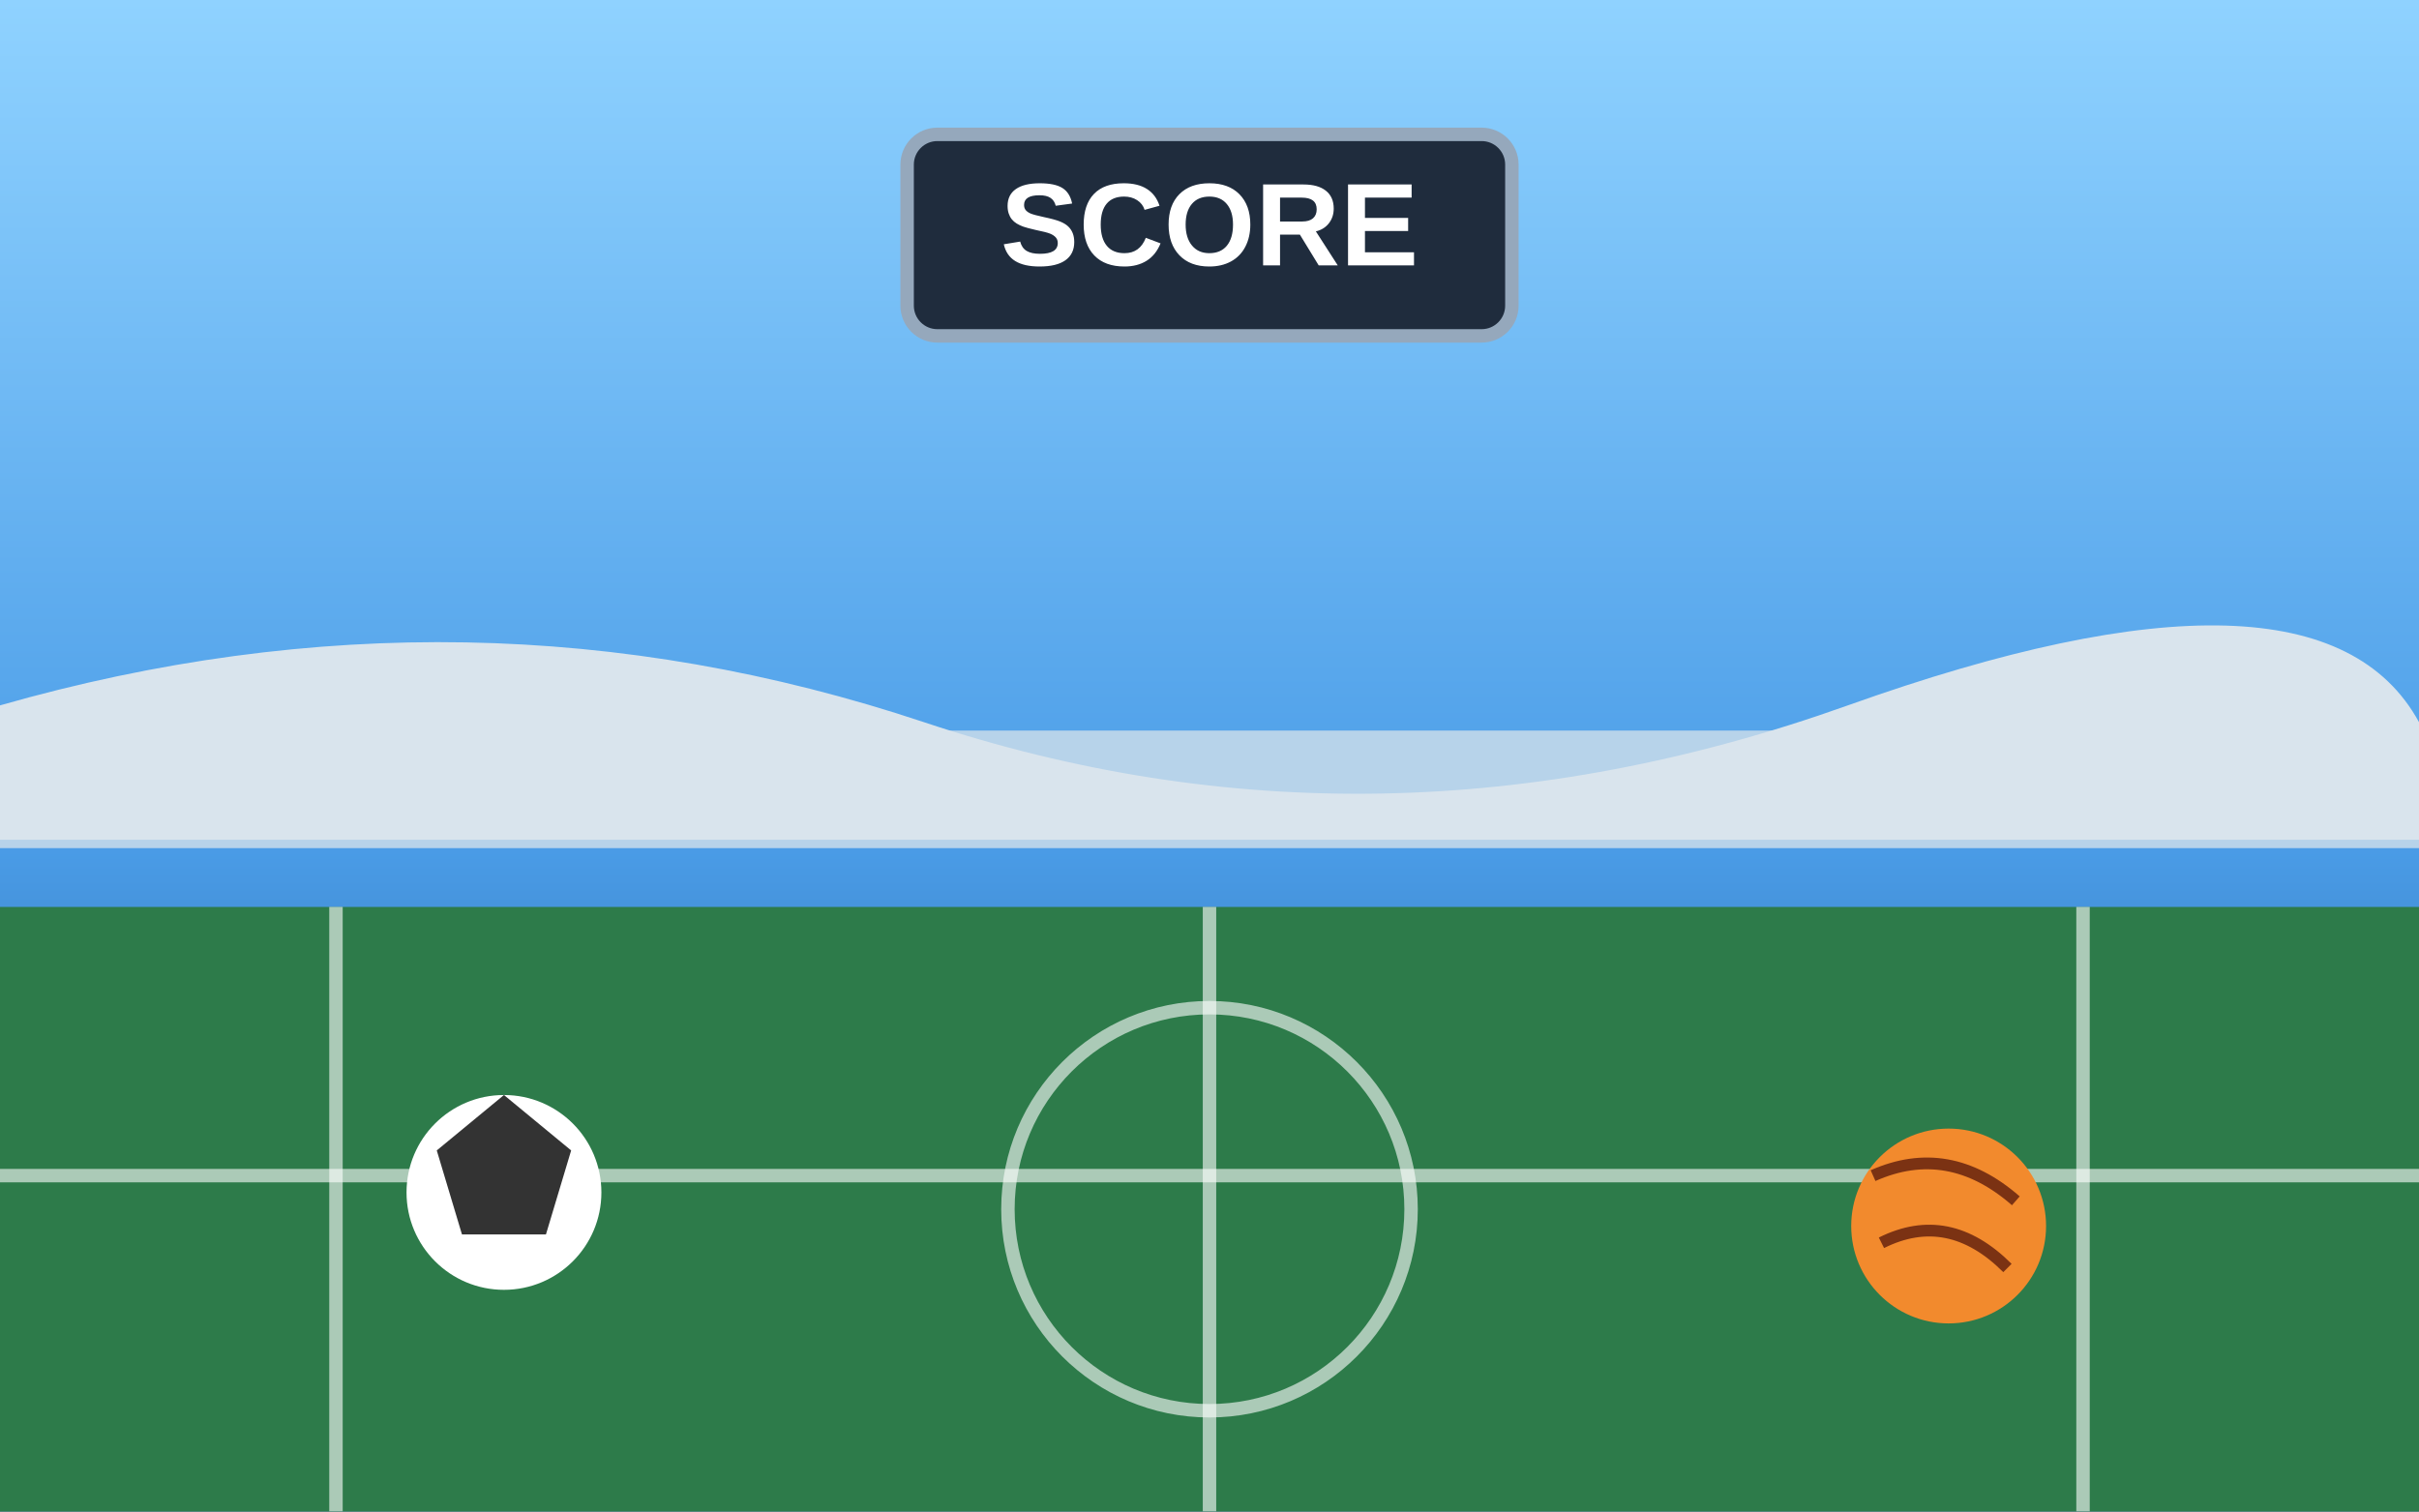
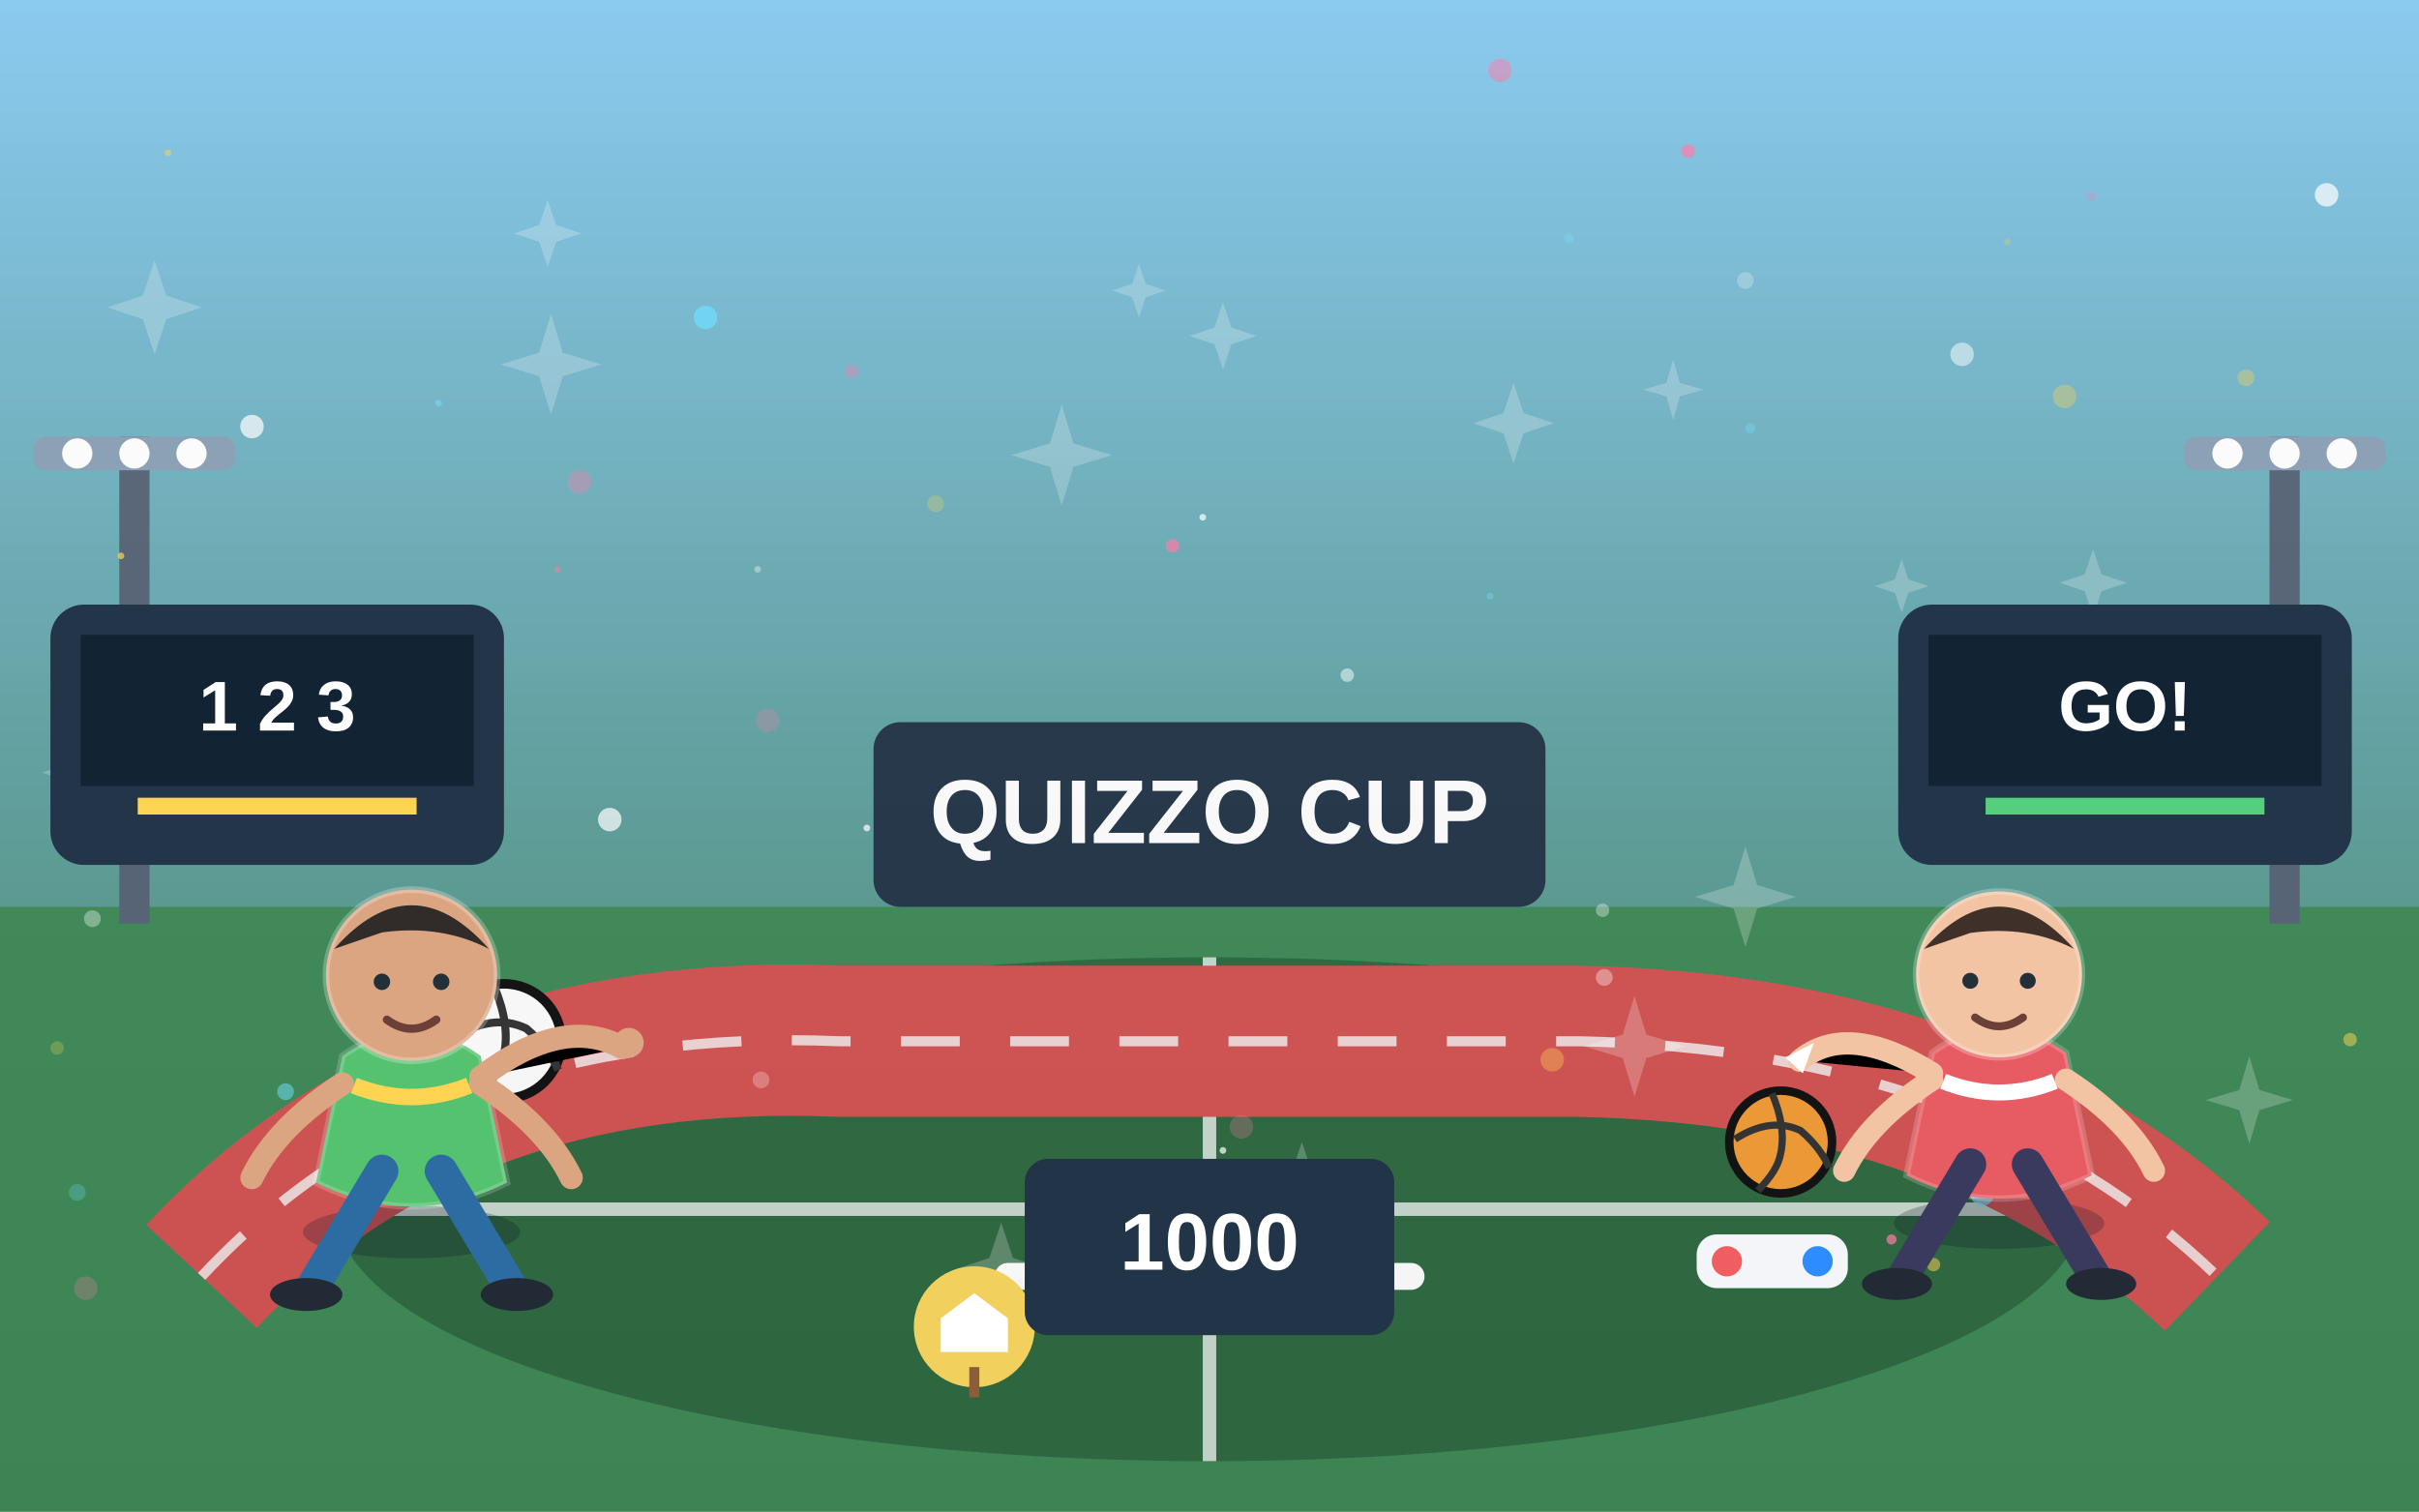
<svg xmlns="http://www.w3.org/2000/svg" viewBox="0 0 1440 900" preserveAspectRatio="xMidYMid slice">
  <defs>
-     <linearGradient id="sports-bg" x1="0" y1="0" x2="0" y2="1">
-       <stop stop-color="#8fd2ff" />
-       <stop offset=".56" stop-color="#4a9ce7" />
-       <stop offset="1" stop-color="#1e4b81" />
+     <linearGradient id="bg-sports" x1="0" y1="0" x2="0" y2="1">
+       <stop offset="0" stop-color="#86c8ef" />
+       <stop offset="1" stop-color="#3d7e55" />
    </linearGradient>
-     <linearGradient id="sports-hill" x1="0" y1="0" x2="1" y2="1">
-       <stop stop-color="#ffffff" stop-opacity=".92" />
-       <stop offset="1" stop-color="#cfd8e6" stop-opacity=".95" />
+     <linearGradient id="ground" x1="0" y1="0" x2="0" y2="1">
+       <stop offset="0" stop-color="#ffffff" stop-opacity=".18" />
+       <stop offset="1" stop-color="#000000" stop-opacity=".18" />
    </linearGradient>
-     <linearGradient id="sports-shadow" x1="0" y1="0" x2="0" y2="1">
-       <stop stop-color="#000" stop-opacity=".04" />
-       <stop offset="1" stop-color="#000" stop-opacity=".28" />
+     <linearGradient id="glass" x1="0" y1="0" x2="0" y2="1">
+       <stop offset="0" stop-color="#ffffff" stop-opacity=".34" />
+       <stop offset="1" stop-color="#ffffff" stop-opacity=".05" />
    </linearGradient>
-     <filter id="sports-soft">
+     <filter id="shadow" x="-40%" y="-40%" width="180%" height="180%">
+       <feDropShadow dx="0" dy="10" stdDeviation="8" flood-color="#000" flood-opacity=".25" />
+     </filter>
+     <filter id="soft" x="-40%" y="-40%" width="180%" height="180%">
      <feGaussianBlur stdDeviation="18" />
    </filter>
-     <filter id="sports-shadow">
-       <feDropShadow dx="0" dy="14" stdDeviation="10" flood-opacity=".18" />
+     <filter id="glow" x="-60%" y="-60%" width="220%" height="220%">
+       <feGaussianBlur stdDeviation="10" result="b" />
+       <feMerge>
+         <feMergeNode in="b" />
+         <feMergeNode in="SourceGraphic" />
+       </feMerge>
    </filter>
  </defs>
-   <rect width="1440" height="900" fill="url(#sports-bg)" />
-   <rect y="540" width="1440" height="360" fill="#2d7b4a" />
-   <path d="M720 540 V900 M200 540 V900 M1240 540 V900" stroke="#fff" stroke-width="8" opacity=".6" />
-   <path d="M0 700 H1440" stroke="#fff" stroke-width="8" opacity=".6" />
-   <circle cx="720" cy="720" r="120" fill="none" stroke="#fff" stroke-width="8" opacity=".6" />
-   <path d="M0 470 H1440" stroke="#b7d3ea" stroke-width="70" />
-   <path d="M0 420 Q280 340 550 430 T1100 420 T1440 430 L1440 500 L0 500Z" fill="#d9e4ed" />
-   <rect x="540" y="80" width="360" height="120" rx="18" fill="#1f2c3d" stroke="#95a8bc" stroke-width="8" />
-   <text x="720" y="158" font-family="Arial" text-anchor="middle" font-size="70" font-weight="900" fill="#fff">SCORE</text>
-   <circle cx="300" cy="710" r="58" fill="#fff" />
-   <path d="M300 652 L340 685 L325 735 L275 735 L260 685Z" fill="#333" />
-   <circle cx="1160" cy="730" r="58" fill="#f28a2d" />
-   <path d="M1115 700 Q1160 680 1200 715 M1120 740 Q1160 720 1195 755" stroke="#7b3213" stroke-width="7" fill="none" />
+   <rect width="1440" height="900" fill="url(#bg-sports)" />
+   <rect x="0" y="540" width="1440" height="360" fill="#3f8a58" />
+   <ellipse cx="720" cy="720" rx="520" ry="150" fill="#2f6a42" />
+   <path d="M220 720 H1220 M720 570 V870" stroke="#fff" stroke-opacity=".75" stroke-width="8" />
+   <path d="M120 760 Q260 610 500 620 H940 Q1180 625 1320 760" fill="none" stroke="#d45454" stroke-width="90" />
+   <path d="M120 760 Q260 610 500 620 H940 Q1180 625 1320 760" fill="none" stroke="#f0d7d7" stroke-width="6" stroke-dasharray="35 30" />
+   <g transform="translate(80 260)">
+     <rect x="-9" y="0" width="18" height="290" fill="#556477" />
+     <rect x="-60" y="0" width="120" height="20" rx="7" fill="#8aa1b7" />
+     <circle cx="-34" cy="10" r="9" fill="#fff" />
+     <circle cx="0" cy="10" r="9" fill="#fff" />
+     <circle cx="34" cy="10" r="9" fill="#fff" />
+   </g>
+   <g transform="translate(1360 260)">
+     <rect x="-9" y="0" width="18" height="290" fill="#556477" />
+     <rect x="-60" y="0" width="120" height="20" rx="7" fill="#8aa1b7" />
+     <circle cx="-34" cy="10" r="9" fill="#fff" />
+     <circle cx="0" cy="10" r="9" fill="#fff" />
+     <circle cx="34" cy="10" r="9" fill="#fff" />
+   </g>
+   <g transform="translate(520 430)">
+     <rect x="0" y="0" width="400" height="110" rx="16" fill="#233548" />
+     <text x="200" y="72" text-anchor="middle" font-size="54" font-family="Montserrat,Arial" font-weight="900" fill="#fff">QUIZZO CUP</text>
+   </g>
+   <g transform="translate(300 620) scale(0.95)">
+     <circle r="36" fill="#fff" stroke="#111" stroke-width="6" />
+     <path d="M-32 -2 Q-7 -18 14 -8 Q28 4 34 18" fill="none" stroke="#333" stroke-width="5" />
+     <path d="M-6 -34 Q4 -10 0 8 Q-2 20 -16 34" fill="none" stroke="#333" stroke-width="5" />
+   </g>
+   <g transform="translate(1060 680) scale(0.85)">
+     <circle r="36" fill="#f39c35" stroke="#111" stroke-width="6" />
+     <path d="M-32 -2 Q-7 -18 14 -8 Q28 4 34 18" fill="none" stroke="#333" stroke-width="5" />
+     <path d="M-6 -34 Q4 -10 0 8 Q-2 20 -16 34" fill="none" stroke="#333" stroke-width="5" />
+   </g>
+   <g transform="translate(720 760)">
+     <path d="M-120 0 H120" stroke="#fff" stroke-width="16" stroke-linecap="round" />
+     <circle cx="-60" cy="0" r="26" fill="#ffd452" />
+     <circle cx="60" cy="0" r="26" fill="#e85a65" />
+   </g>
+   <rect width="1440" height="900" fill="url(#ground)" opacity=".25" />
+   <circle cx="739" cy="671" r="7" fill="#ff7ba7" opacity="0.25" />
+   <circle cx="1180" cy="711" r="7" fill="#6fe0ff" opacity="0.7" />
+   <circle cx="893" cy="42" r="7" fill="#ff7ba7" opacity="0.5" />
+   <circle cx="453" cy="643" r="5" fill="#ffffff" opacity="0.25" />
+   <circle cx="954" cy="542" r="4" fill="#ffffff" opacity="0.35" />
+   <circle cx="1245" cy="117" r="3" fill="#ff7ba7" opacity="0.25" />
+   <circle cx="96" cy="386" r="4" fill="#6fe0ff" opacity="0.7" />
+   <circle cx="1151" cy="753" r="4" fill="#ffd452" opacity="0.5" />
+   <circle cx="457" cy="429" r="7" fill="#ff7ba7" opacity="0.25" />
+   <circle cx="420" cy="189" r="7" fill="#6fe0ff" opacity="0.7" />
+   <circle cx="170" cy="650" r="5" fill="#6fe0ff" opacity="0.5" />
+   <circle cx="507" cy="221" r="4" fill="#ff7ba7" opacity="0.35" />
+   <circle cx="1005" cy="90" r="4" fill="#ff7ba7" opacity="0.7" />
+   <circle cx="51" cy="767" r="7" fill="#ff7ba7" opacity="0.25" />
+   <circle cx="55" cy="547" r="5" fill="#ffffff" opacity="0.35" />
+   <circle cx="72" cy="331" r="2" fill="#ffd452" opacity="0.7" />
+   <circle cx="100" cy="91" r="2" fill="#ffd452" opacity="0.5" />
+   <circle cx="1385" cy="116" r="7" fill="#ffffff" opacity="0.7" />
+   <circle cx="1399" cy="619" r="4" fill="#ffd452" opacity="0.5" />
+   <circle cx="955" cy="582" r="5" fill="#ffffff" opacity="0.35" />
+   <circle cx="780" cy="725" r="7" fill="#ffffff" opacity="0.25" />
+   <circle cx="1337" cy="225" r="5" fill="#ffd452" opacity="0.35" />
+   <circle cx="1168" cy="211" r="7" fill="#ffffff" opacity="0.5" />
+   <circle cx="34" cy="624" r="4" fill="#ffd452" opacity="0.25" />
+   <circle cx="332" cy="339" r="2" fill="#ff7ba7" opacity="0.5" />
+   <circle cx="150" cy="254" r="7" fill="#ffffff" opacity="0.7" />
+   <circle cx="728" cy="685" r="2" fill="#ffffff" opacity="0.7" />
+   <circle cx="46" cy="710" r="5" fill="#6fe0ff" opacity="0.25" />
+   <circle cx="261" cy="240" r="2" fill="#6fe0ff" opacity="0.5" />
+   <circle cx="1229" cy="236" r="7" fill="#ffd452" opacity="0.35" />
+   <circle cx="451" cy="339" r="2" fill="#ffffff" opacity="0.35" />
+   <circle cx="1126" cy="738" r="3" fill="#ff7ba7" opacity="0.7" />
+   <circle cx="1195" cy="144" r="2" fill="#ffd452" opacity="0.25" />
+   <circle cx="363" cy="488" r="7" fill="#ffffff" opacity="0.7" />
+   <circle cx="516" cy="493" r="2" fill="#ffffff" opacity="0.7" />
+   <circle cx="924" cy="631" r="7" fill="#ffd452" opacity="0.35" />
+   <circle cx="802" cy="402" r="4" fill="#ffffff" opacity="0.5" />
+   <circle cx="716" cy="308" r="2" fill="#ffffff" opacity="0.7" />
+   <circle cx="1039" cy="167" r="5" fill="#ffffff" opacity="0.25" />
+   <circle cx="698" cy="325" r="4" fill="#ff7ba7" opacity="0.7" />
+   <circle cx="1042" cy="255" r="3" fill="#6fe0ff" opacity="0.35" />
+   <circle cx="934" cy="142" r="3" fill="#6fe0ff" opacity="0.35" />
+   <circle cx="345" cy="287" r="7" fill="#ff7ba7" opacity="0.35" />
+   <circle cx="887" cy="355" r="2" fill="#6fe0ff" opacity="0.35" />
+   <circle cx="557" cy="300" r="5" fill="#ffd452" opacity="0.25" />
+   <circle cx="1190" cy="498" r="3" fill="#6fe0ff" opacity="0.5" />
+   <path d="M596 728 L603 749 L624 756 L603 763 L596 784 L589 763 L568 756 L589 749Z" fill="#fff" opacity=".22" />
+   <path d="M328 187 L335 210 L358 217 L335 224 L328 247 L321 224 L298 217 L321 210Z" fill="#fff" opacity=".22" />
+   <path d="M901 228 L907 246 L925 252 L907 258 L901 276 L895 258 L877 252 L895 246Z" fill="#fff" opacity=".22" />
+   <path d="M1339 629 L1345 649 L1365 655 L1345 661 L1339 681 L1333 661 L1313 655 L1333 649Z" fill="#fff" opacity=".22" />
+   <path d="M79 441 L86 464 L109 471 L86 478 L79 501 L72 478 L49 471 L72 464Z" fill="#fff" opacity=".22" />
+   <path d="M1217 639 L1221 653 L1235 657 L1221 661 L1217 675 L1213 661 L1199 657 L1213 653Z" fill="#fff" opacity=".22" />
+   <path d="M1132 333 L1136 345 L1148 349 L1136 353 L1132 365 L1128 353 L1116 349 L1128 345Z" fill="#fff" opacity=".22" />
+   <path d="M632 241 L639 264 L662 271 L639 278 L632 301 L625 278 L602 271 L625 264Z" fill="#fff" opacity=".22" />
+   <path d="M326 119 L331 134 L346 139 L331 144 L326 159 L321 144 L306 139 L321 134Z" fill="#fff" opacity=".22" />
+   <path d="M728 180 L733 195 L748 200 L733 205 L728 220 L723 205 L708 200 L723 195Z" fill="#fff" opacity=".22" />
+   <path d="M1246 327 L1251 342 L1266 347 L1251 352 L1246 367 L1241 352 L1226 347 L1241 342Z" fill="#fff" opacity=".22" />
+   <path d="M996 214 L1000 228 L1014 232 L1000 236 L996 250 L992 236 L978 232 L992 228Z" fill="#fff" opacity=".22" />
+   <path d="M775 680 L783 704 L807 712 L783 720 L775 744 L767 720 L743 712 L767 704Z" fill="#fff" opacity=".22" />
+   <path d="M973 593 L980 616 L1003 623 L980 630 L973 653 L966 630 L943 623 L966 616Z" fill="#fff" opacity=".22" />
+   <path d="M678 157 L682 169 L694 173 L682 177 L678 189 L674 177 L662 173 L674 169Z" fill="#fff" opacity=".22" />
+   <path d="M45 440 L50 455 L65 460 L50 465 L45 480 L40 465 L25 460 L40 455Z" fill="#fff" opacity=".22" />
+   <path d="M1039 504 L1046 527 L1069 534 L1046 541 L1039 564 L1032 541 L1009 534 L1032 527Z" fill="#fff" opacity=".22" />
+   <path d="M92 155 L99 176 L120 183 L99 190 L92 211 L85 190 L64 183 L85 176Z" fill="#fff" opacity=".22" />
+   <g transform="translate(30 360)">
+     <rect width="270" height="155" rx="20" fill="#233548" />
+     <rect x="18" y="18" width="234" height="90" fill="#122333" />
+     <text x="135" y="75" text-anchor="middle" font-size="42" font-family="Arial" font-weight="900" fill="#fff">1  2  3</text>
+     <path d="M52 120 H218" stroke="#ffd452" stroke-width="10" />
+   </g>
+   <g transform="translate(1130 360)">
+     <rect width="270" height="155" rx="20" fill="#233548" />
+     <rect x="18" y="18" width="234" height="90" fill="#122333" />
+     <text x="135" y="75" text-anchor="middle" font-size="42" font-family="Arial" font-weight="900" fill="#fff">GO!</text>
+     <path d="M52 120 H218" stroke="#55cf7e" stroke-width="10" />
+   </g>
+   <g transform="translate(580 790)">
+     <circle r="36" fill="#f2d05e" />
+     <path d="M-20 -5 L0 -20 L20 -5 L20 15 H-20Z" fill="#fff" />
+     <rect x="-3" y="24" width="6" height="18" fill="#8c5d38" />
+   </g>
+   <g transform="translate(1010 735)">
+     <rect width="90" height="32" rx="12" fill="#f3f5f8" />
+     <circle cx="18" cy="16" r="9" fill="#f15e62" />
+     <circle cx="72" cy="16" r="9" fill="#2d8cff" />
+   </g>
+   <g transform="translate(245 565) scale(0.98 0.98)">
+     <ellipse cx="0" cy="172" rx="66" ry="16" fill="#101522" opacity=".25" />
+     <path d="M-42 65 Q0 35 42 65 L58 142 Q0 171 -58 142Z" fill="#55c26f" stroke="#fff" stroke-opacity=".18" stroke-width="4" />
+     <path d="M-18 135 L-60 205" stroke="#2d6ca3" stroke-width="20" stroke-linecap="round" />
+     <path d="M18 135 L60 205" stroke="#2d6ca3" stroke-width="20" stroke-linecap="round" />
+     <ellipse cx="-64" cy="210" rx="22" ry="10" fill="#222a35" />
+     <ellipse cx="64" cy="210" rx="22" ry="10" fill="#222a35" />
+     <path d="M-42 82 Q-82 108 -97 139" stroke="#dca581" stroke-width="14" stroke-linecap="round" />
+     <path d="M42 82 Q82 108 97 139" stroke="#dca581" stroke-width="14" stroke-linecap="round" />
+     <circle cx="0" cy="16" r="52" fill="#dca581" stroke="#fff" stroke-opacity=".25" stroke-width="4" />
+     <path d="M-47 0 Q0 -53 47 0 Q18 -15 -18 -10Z" fill="#312b29" />
+     <circle cx="-18" cy="20" r="5" fill="#23303a" />
+     <circle cx="18" cy="20" r="5" fill="#23303a" />
+     <path d="M-15 43 Q0 54 15 43" stroke="#6b4038" stroke-width="5" fill="none" stroke-linecap="round" />
+     <path d="M-35 83 Q0 97 35 83" stroke="#ffd452" stroke-width="10" fill="none" />
+     <path d="M42 78 Q92 40 128 60" stroke="#dca581" stroke-width="14" stroke-linecap="round" />
+     <circle cx="132" cy="57" r="9" fill="#dca581" />
+   </g>
+   <g transform="translate(1190 565) scale(0.95 0.95)">
+     <ellipse cx="0" cy="172" rx="66" ry="16" fill="#101522" opacity=".25" />
+     <path d="M-42 65 Q0 35 42 65 L58 142 Q0 171 -58 142Z" fill="#e75b62" stroke="#fff" stroke-opacity=".18" stroke-width="4" />
+     <path d="M-18 135 L-60 205" stroke="#3a3a5f" stroke-width="20" stroke-linecap="round" />
+     <path d="M18 135 L60 205" stroke="#3a3a5f" stroke-width="20" stroke-linecap="round" />
+     <ellipse cx="-64" cy="210" rx="22" ry="10" fill="#222a35" />
+     <ellipse cx="64" cy="210" rx="22" ry="10" fill="#222a35" />
+     <path d="M-42 82 Q-82 108 -97 139" stroke="#f2c4a4" stroke-width="14" stroke-linecap="round" />
+     <path d="M42 82 Q82 108 97 139" stroke="#f2c4a4" stroke-width="14" stroke-linecap="round" />
+     <circle cx="0" cy="16" r="52" fill="#f2c4a4" stroke="#fff" stroke-opacity=".25" stroke-width="4" />
+     <path d="M-47 0 Q0 -53 47 0 Q18 -15 -18 -10Z" fill="#40302a" />
+     <circle cx="-18" cy="20" r="5" fill="#23303a" />
+     <circle cx="18" cy="20" r="5" fill="#23303a" />
+     <path d="M-15 43 Q0 54 15 43" stroke="#6b4038" stroke-width="5" fill="none" stroke-linecap="round" />
+     <path d="M-35 83 Q0 97 35 83" stroke="#fff" stroke-width="10" fill="none" />
+     <path d="M-42 78 Q-95 45 -125 70" stroke="#f2c4a4" stroke-width="14" stroke-linecap="round" />
+     <path d="M-134 68 l18 -9 l-7 19" fill="#fff" />
+   </g>
+   <g transform="translate(610 690)">
+     <rect width="220" height="105" rx="14" fill="#223548" />
+     <text x="110" y="66" text-anchor="middle" font-size="48" font-family="Arial" font-weight="900" fill="#fff">1000</text>
+   </g>
</svg>
